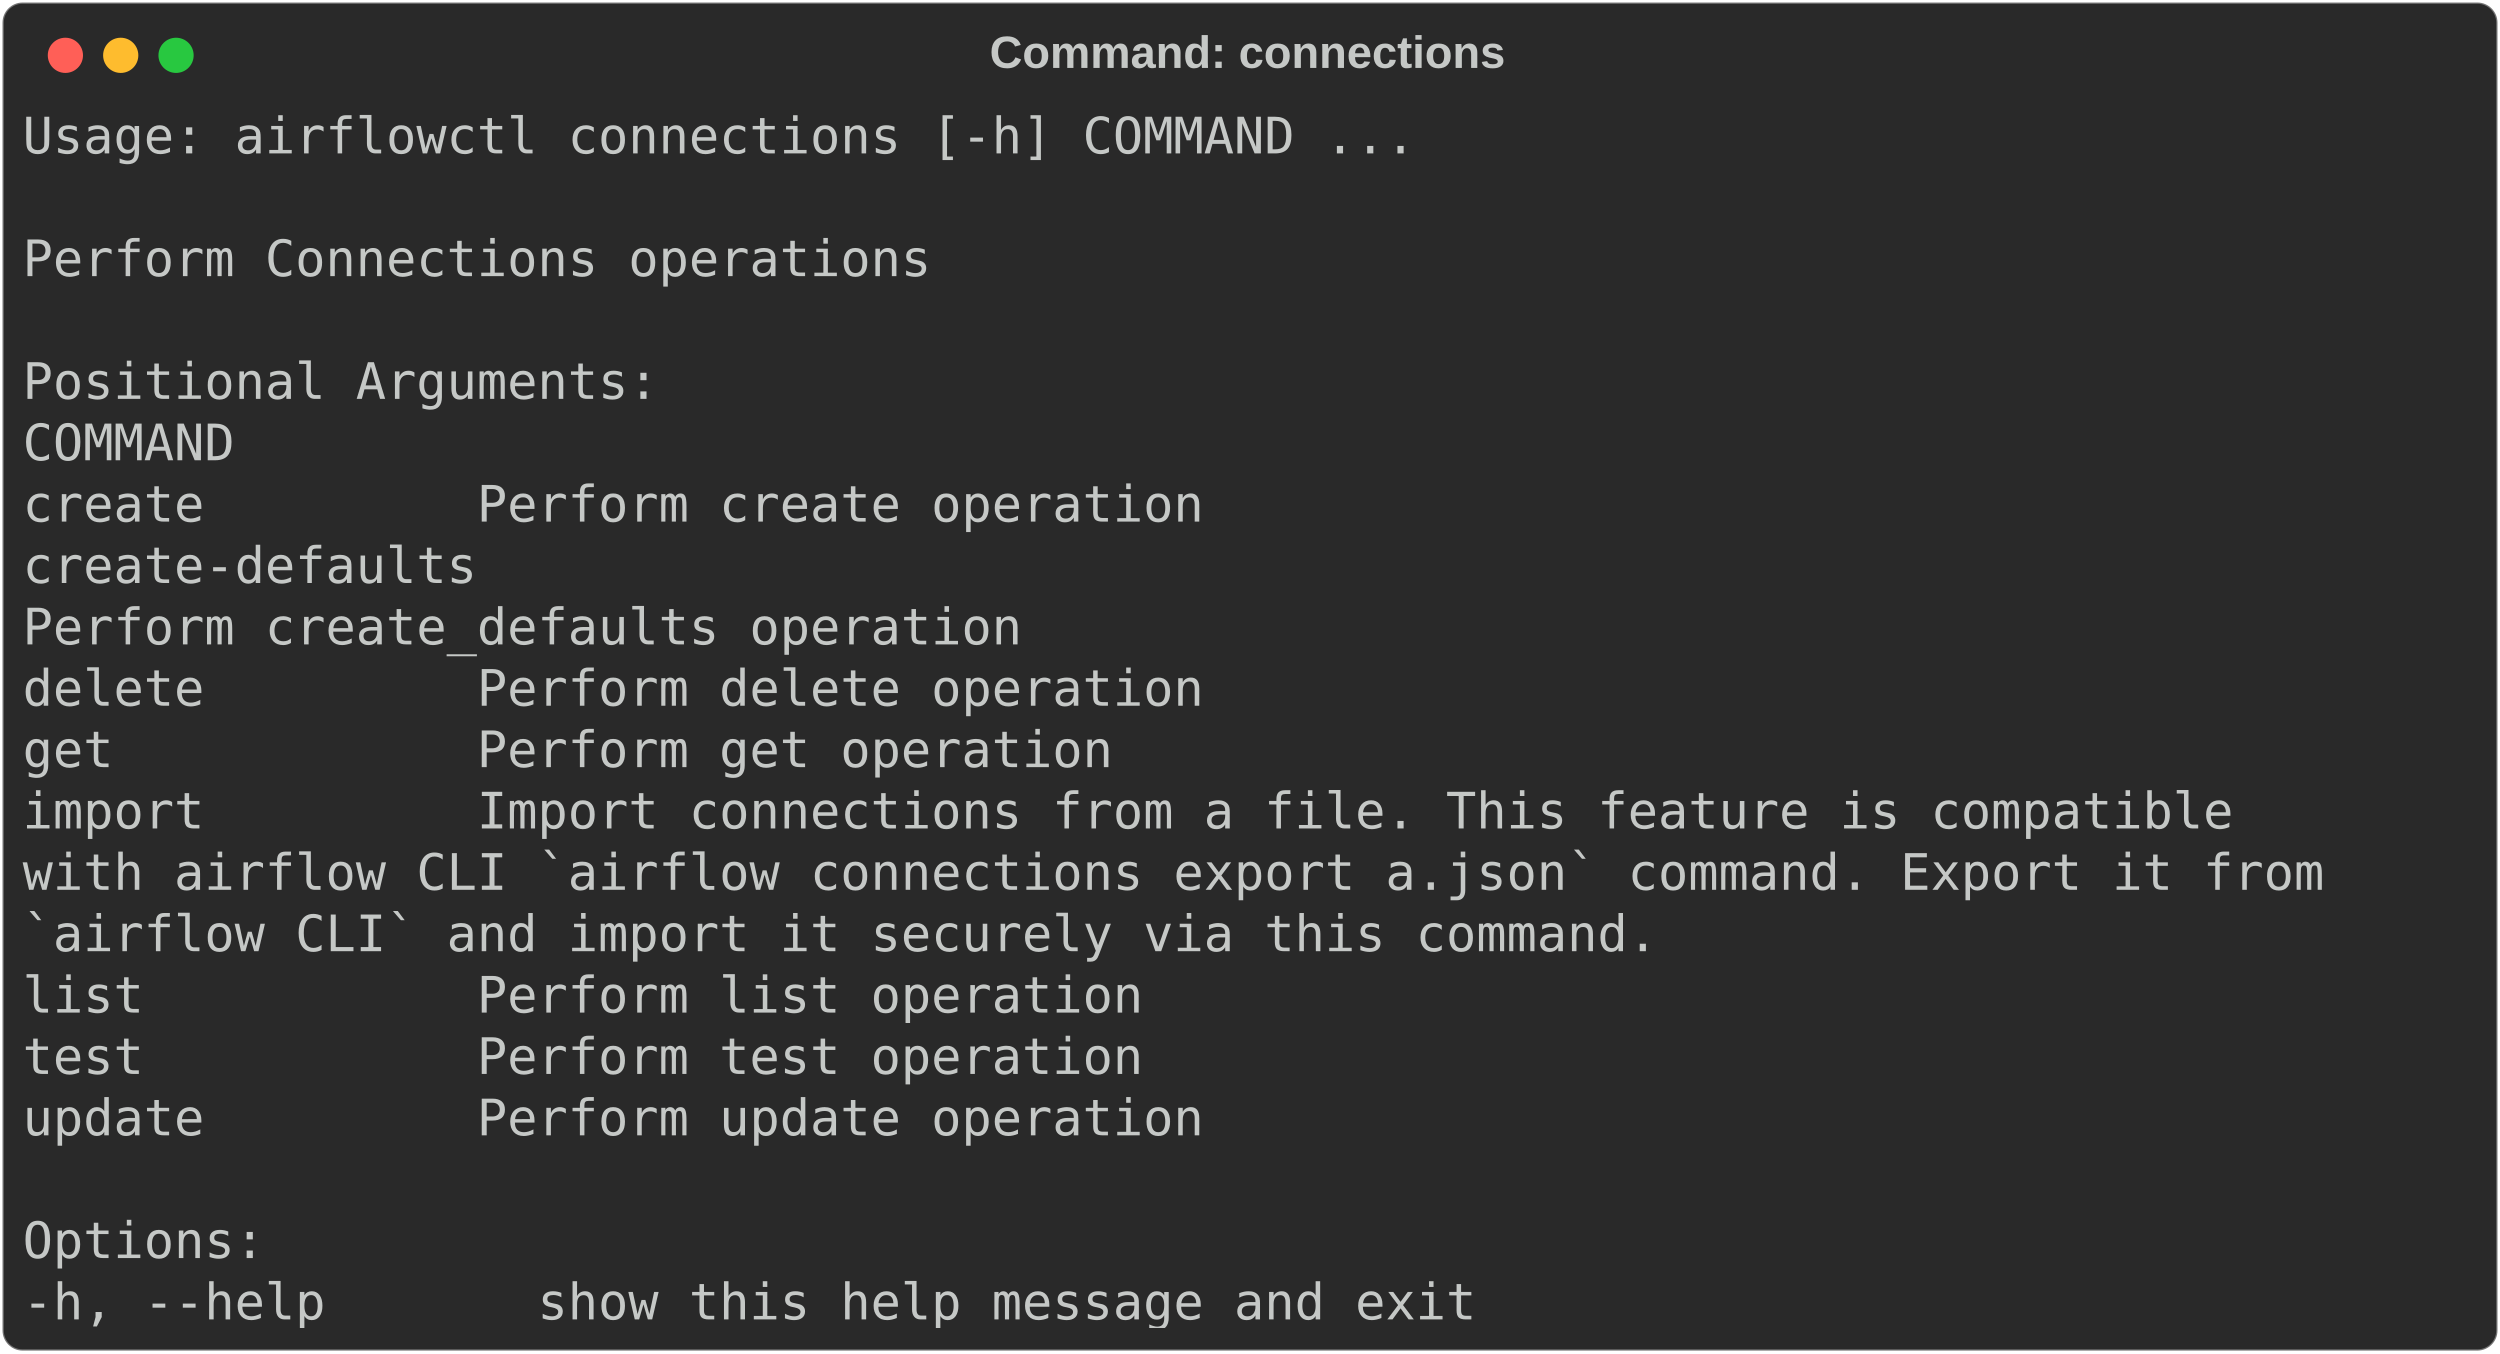
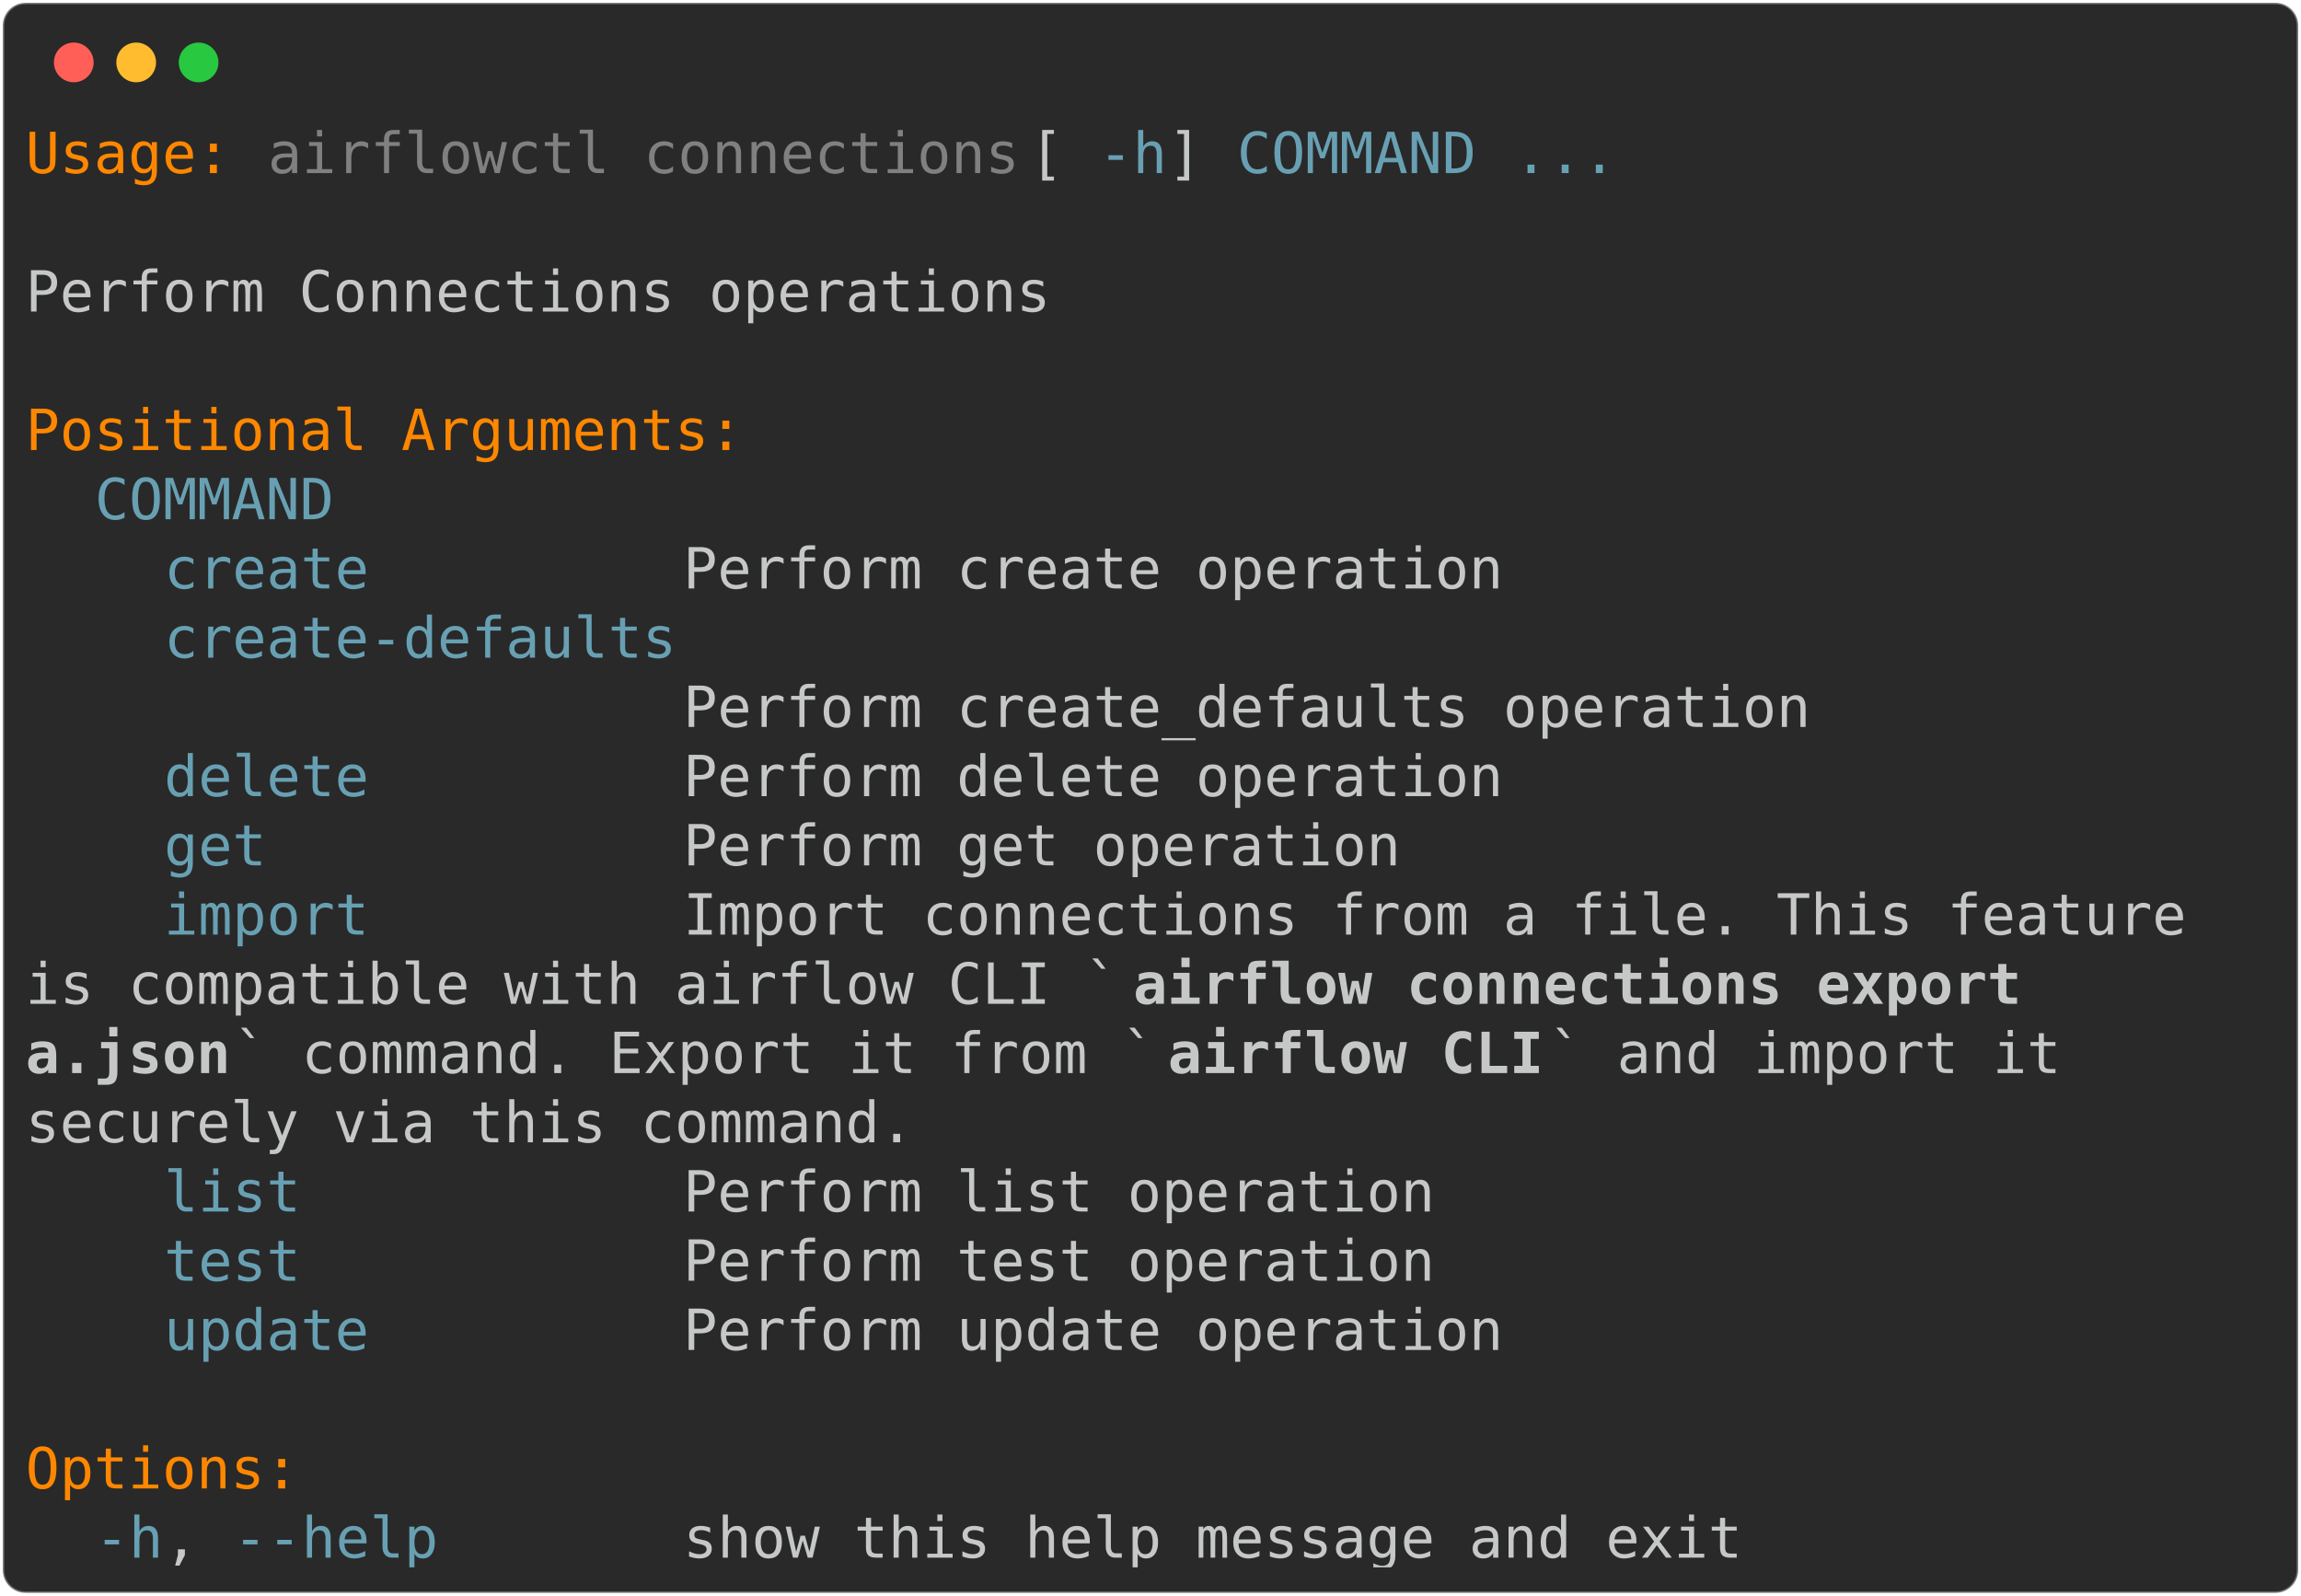
- <svg xmlns="http://www.w3.org/2000/svg" class="rich-terminal" viewBox="0 0 994 538.0">
+ <svg xmlns="http://www.w3.org/2000/svg" class="rich-terminal" viewBox="0 0 811 562.4">
  <style>

    @font-face {
        font-family: "Fira Code";
        src: local("FiraCode-Regular"),
                url("https://cdnjs.cloudflare.com/ajax/libs/firacode/6.2.0/woff2/FiraCode-Regular.woff2") format("woff2"),
                url("https://cdnjs.cloudflare.com/ajax/libs/firacode/6.2.0/woff/FiraCode-Regular.woff") format("woff");
        font-style: normal;
        font-weight: 400;
    }
    @font-face {
        font-family: "Fira Code";
        src: local("FiraCode-Bold"),
                url("https://cdnjs.cloudflare.com/ajax/libs/firacode/6.2.0/woff2/FiraCode-Bold.woff2") format("woff2"),
                url("https://cdnjs.cloudflare.com/ajax/libs/firacode/6.2.0/woff/FiraCode-Bold.woff") format("woff");
        font-style: bold;
        font-weight: 700;
    }

-     .terminal-3464592336-matrix {
+     .terminal-3087056112-matrix {
        font-family: Fira Code, monospace;
        font-size: 20px;
        line-height: 24.4px;
        font-variant-east-asian: full-width;
    }

-     .terminal-3464592336-title {
+     .terminal-3087056112-title {
        font-size: 18px;
        font-weight: bold;
        font-family: arial;
    }

-     .terminal-3464592336-r1 { fill: #c5c8c6 }
+     .terminal-3087056112-r1 { fill: #ff8700 }
+ .terminal-3087056112-r2 { fill: #c5c8c6 }
+ .terminal-3087056112-r3 { fill: #808080 }
+ .terminal-3087056112-r4 { fill: #68a0b3 }
+ .terminal-3087056112-r5 { fill: #c5c8c6;font-weight: bold }
    </style>
  <defs>
-     <clipPath id="terminal-3464592336-clip-terminal">
-       <rect x="0" y="0" width="975.0" height="487.0" />
+     <clipPath id="terminal-3087056112-clip-terminal">
+       <rect x="0" y="0" width="792.0" height="511.4" />
    </clipPath>
-     <clipPath id="terminal-3464592336-line-0">
-       <rect x="0" y="1.5" width="976" height="24.65" />
+     <clipPath id="terminal-3087056112-line-0">
+       <rect x="0" y="1.5" width="793" height="24.65" />
    </clipPath>
-     <clipPath id="terminal-3464592336-line-1">
-       <rect x="0" y="25.9" width="976" height="24.65" />
+     <clipPath id="terminal-3087056112-line-1">
+       <rect x="0" y="25.9" width="793" height="24.65" />
    </clipPath>
-     <clipPath id="terminal-3464592336-line-2">
-       <rect x="0" y="50.3" width="976" height="24.65" />
+     <clipPath id="terminal-3087056112-line-2">
+       <rect x="0" y="50.3" width="793" height="24.65" />
    </clipPath>
-     <clipPath id="terminal-3464592336-line-3">
-       <rect x="0" y="74.7" width="976" height="24.65" />
+     <clipPath id="terminal-3087056112-line-3">
+       <rect x="0" y="74.7" width="793" height="24.65" />
    </clipPath>
-     <clipPath id="terminal-3464592336-line-4">
-       <rect x="0" y="99.1" width="976" height="24.65" />
+     <clipPath id="terminal-3087056112-line-4">
+       <rect x="0" y="99.1" width="793" height="24.65" />
    </clipPath>
-     <clipPath id="terminal-3464592336-line-5">
-       <rect x="0" y="123.5" width="976" height="24.65" />
+     <clipPath id="terminal-3087056112-line-5">
+       <rect x="0" y="123.5" width="793" height="24.65" />
    </clipPath>
-     <clipPath id="terminal-3464592336-line-6">
-       <rect x="0" y="147.9" width="976" height="24.65" />
+     <clipPath id="terminal-3087056112-line-6">
+       <rect x="0" y="147.9" width="793" height="24.65" />
    </clipPath>
-     <clipPath id="terminal-3464592336-line-7">
-       <rect x="0" y="172.3" width="976" height="24.65" />
+     <clipPath id="terminal-3087056112-line-7">
+       <rect x="0" y="172.3" width="793" height="24.65" />
    </clipPath>
-     <clipPath id="terminal-3464592336-line-8">
-       <rect x="0" y="196.7" width="976" height="24.65" />
+     <clipPath id="terminal-3087056112-line-8">
+       <rect x="0" y="196.7" width="793" height="24.65" />
    </clipPath>
-     <clipPath id="terminal-3464592336-line-9">
-       <rect x="0" y="221.1" width="976" height="24.65" />
+     <clipPath id="terminal-3087056112-line-9">
+       <rect x="0" y="221.1" width="793" height="24.65" />
    </clipPath>
-     <clipPath id="terminal-3464592336-line-10">
-       <rect x="0" y="245.5" width="976" height="24.65" />
+     <clipPath id="terminal-3087056112-line-10">
+       <rect x="0" y="245.5" width="793" height="24.65" />
    </clipPath>
-     <clipPath id="terminal-3464592336-line-11">
-       <rect x="0" y="269.9" width="976" height="24.65" />
+     <clipPath id="terminal-3087056112-line-11">
+       <rect x="0" y="269.9" width="793" height="24.65" />
    </clipPath>
-     <clipPath id="terminal-3464592336-line-12">
-       <rect x="0" y="294.3" width="976" height="24.65" />
+     <clipPath id="terminal-3087056112-line-12">
+       <rect x="0" y="294.3" width="793" height="24.65" />
    </clipPath>
-     <clipPath id="terminal-3464592336-line-13">
-       <rect x="0" y="318.7" width="976" height="24.65" />
+     <clipPath id="terminal-3087056112-line-13">
+       <rect x="0" y="318.7" width="793" height="24.65" />
    </clipPath>
-     <clipPath id="terminal-3464592336-line-14">
-       <rect x="0" y="343.1" width="976" height="24.65" />
+     <clipPath id="terminal-3087056112-line-14">
+       <rect x="0" y="343.1" width="793" height="24.65" />
    </clipPath>
-     <clipPath id="terminal-3464592336-line-15">
-       <rect x="0" y="367.5" width="976" height="24.65" />
+     <clipPath id="terminal-3087056112-line-15">
+       <rect x="0" y="367.5" width="793" height="24.65" />
    </clipPath>
-     <clipPath id="terminal-3464592336-line-16">
-       <rect x="0" y="391.9" width="976" height="24.65" />
+     <clipPath id="terminal-3087056112-line-16">
+       <rect x="0" y="391.9" width="793" height="24.65" />
    </clipPath>
-     <clipPath id="terminal-3464592336-line-17">
-       <rect x="0" y="416.3" width="976" height="24.65" />
+     <clipPath id="terminal-3087056112-line-17">
+       <rect x="0" y="416.3" width="793" height="24.65" />
    </clipPath>
-     <clipPath id="terminal-3464592336-line-18">
-       <rect x="0" y="440.7" width="976" height="24.65" />
+     <clipPath id="terminal-3087056112-line-18">
+       <rect x="0" y="440.7" width="793" height="24.65" />
+     </clipPath>
+     <clipPath id="terminal-3087056112-line-19">
+       <rect x="0" y="465.1" width="793" height="24.65" />
    </clipPath>
  </defs>
-   <rect fill="#292929" stroke="rgba(255,255,255,0.35)" stroke-width="1" x="1" y="1" width="992" height="536" rx="8" />
-   <text class="terminal-3464592336-title" fill="#c5c8c6" text-anchor="middle" x="496" y="27">Command: connections</text>
+   <rect fill="#292929" stroke="rgba(255,255,255,0.35)" stroke-width="1" x="1" y="1" width="809" height="560.4" rx="8" />
  <g transform="translate(26,22)">
    <circle cx="0" cy="0" r="7" fill="#ff5f57" />
    <circle cx="22" cy="0" r="7" fill="#febc2e" />
    <circle cx="44" cy="0" r="7" fill="#28c840" />
  </g>
-   <g transform="translate(9, 41)" clip-path="url(#terminal-3464592336-clip-terminal)">
-     <g class="terminal-3464592336-matrix">
-       <text class="terminal-3464592336-r1" x="0" y="20" textLength="561.2" clip-path="url(#terminal-3464592336-line-0)">Usage: airflowctl connections [-h] COMMAND ...</text>
-       <text class="terminal-3464592336-r1" x="976" y="20" textLength="12.2" clip-path="url(#terminal-3464592336-line-0)">
+   <g transform="translate(9, 41)" clip-path="url(#terminal-3087056112-clip-terminal)">
+     <g class="terminal-3087056112-matrix">
+       <text class="terminal-3087056112-r1" x="0" y="20" textLength="73.2" clip-path="url(#terminal-3087056112-line-0)">Usage:</text>
+       <text class="terminal-3087056112-r3" x="85.4" y="20" textLength="268.4" clip-path="url(#terminal-3087056112-line-0)">airflowctl connections</text>
+       <text class="terminal-3087056112-r2" x="353.8" y="20" textLength="24.4" clip-path="url(#terminal-3087056112-line-0)"> [</text>
+       <text class="terminal-3087056112-r4" x="378.2" y="20" textLength="24.4" clip-path="url(#terminal-3087056112-line-0)">-h</text>
+       <text class="terminal-3087056112-r2" x="402.6" y="20" textLength="24.4" clip-path="url(#terminal-3087056112-line-0)">] </text>
+       <text class="terminal-3087056112-r4" x="427" y="20" textLength="85.4" clip-path="url(#terminal-3087056112-line-0)">COMMAND</text>
+       <text class="terminal-3087056112-r4" x="524.6" y="20" textLength="36.6" clip-path="url(#terminal-3087056112-line-0)">...</text>
+       <text class="terminal-3087056112-r2" x="793" y="20" textLength="12.2" clip-path="url(#terminal-3087056112-line-0)">
</text>
-       <text class="terminal-3464592336-r1" x="976" y="44.4" textLength="12.2" clip-path="url(#terminal-3464592336-line-1)">
+       <text class="terminal-3087056112-r2" x="793" y="44.4" textLength="12.2" clip-path="url(#terminal-3087056112-line-1)">
</text>
-       <text class="terminal-3464592336-r1" x="0" y="68.8" textLength="366" clip-path="url(#terminal-3464592336-line-2)">Perform Connections operations</text>
-       <text class="terminal-3464592336-r1" x="976" y="68.8" textLength="12.2" clip-path="url(#terminal-3464592336-line-2)">
+       <text class="terminal-3087056112-r2" x="0" y="68.8" textLength="366" clip-path="url(#terminal-3087056112-line-2)">Perform Connections operations</text>
+       <text class="terminal-3087056112-r2" x="793" y="68.8" textLength="12.2" clip-path="url(#terminal-3087056112-line-2)">
</text>
-       <text class="terminal-3464592336-r1" x="976" y="93.2" textLength="12.2" clip-path="url(#terminal-3464592336-line-3)">
+       <text class="terminal-3087056112-r2" x="793" y="93.2" textLength="12.2" clip-path="url(#terminal-3087056112-line-3)">
</text>
-       <text class="terminal-3464592336-r1" x="0" y="117.6" textLength="256.2" clip-path="url(#terminal-3464592336-line-4)">Positional Arguments:</text>
-       <text class="terminal-3464592336-r1" x="976" y="117.6" textLength="12.2" clip-path="url(#terminal-3464592336-line-4)">
+       <text class="terminal-3087056112-r1" x="0" y="117.6" textLength="256.2" clip-path="url(#terminal-3087056112-line-4)">Positional Arguments:</text>
+       <text class="terminal-3087056112-r2" x="793" y="117.6" textLength="12.2" clip-path="url(#terminal-3087056112-line-4)">
</text>
-       <text class="terminal-3464592336-r1" x="0" y="142" textLength="109.8" clip-path="url(#terminal-3464592336-line-5)">  COMMAND</text>
-       <text class="terminal-3464592336-r1" x="976" y="142" textLength="12.2" clip-path="url(#terminal-3464592336-line-5)">
+       <text class="terminal-3087056112-r4" x="24.4" y="142" textLength="85.4" clip-path="url(#terminal-3087056112-line-5)">COMMAND</text>
+       <text class="terminal-3087056112-r2" x="793" y="142" textLength="12.2" clip-path="url(#terminal-3087056112-line-5)">
</text>
-       <text class="terminal-3464592336-r1" x="0" y="166.4" textLength="524.6" clip-path="url(#terminal-3464592336-line-6)">    create         Perform create operation</text>
-       <text class="terminal-3464592336-r1" x="976" y="166.4" textLength="12.2" clip-path="url(#terminal-3464592336-line-6)">
+       <text class="terminal-3087056112-r4" x="48.8" y="166.4" textLength="73.2" clip-path="url(#terminal-3087056112-line-6)">create</text>
+       <text class="terminal-3087056112-r2" x="231.8" y="166.4" textLength="292.8" clip-path="url(#terminal-3087056112-line-6)">Perform create operation</text>
+       <text class="terminal-3087056112-r2" x="793" y="166.4" textLength="12.2" clip-path="url(#terminal-3087056112-line-6)">
</text>
-       <text class="terminal-3464592336-r1" x="0" y="190.8" textLength="231.8" clip-path="url(#terminal-3464592336-line-7)">    create-defaults</text>
-       <text class="terminal-3464592336-r1" x="976" y="190.8" textLength="12.2" clip-path="url(#terminal-3464592336-line-7)">
+       <text class="terminal-3087056112-r4" x="48.8" y="190.8" textLength="183" clip-path="url(#terminal-3087056112-line-7)">create-defaults</text>
+       <text class="terminal-3087056112-r2" x="793" y="190.8" textLength="12.2" clip-path="url(#terminal-3087056112-line-7)">
</text>
-       <text class="terminal-3464592336-r1" x="0" y="215.2" textLength="634.4" clip-path="url(#terminal-3464592336-line-8)">                   Perform create_defaults operation</text>
-       <text class="terminal-3464592336-r1" x="976" y="215.2" textLength="12.2" clip-path="url(#terminal-3464592336-line-8)">
+       <text class="terminal-3087056112-r2" x="231.8" y="215.2" textLength="402.6" clip-path="url(#terminal-3087056112-line-8)">Perform create_defaults operation</text>
+       <text class="terminal-3087056112-r2" x="793" y="215.2" textLength="12.2" clip-path="url(#terminal-3087056112-line-8)">
</text>
-       <text class="terminal-3464592336-r1" x="0" y="239.6" textLength="524.6" clip-path="url(#terminal-3464592336-line-9)">    delete         Perform delete operation</text>
-       <text class="terminal-3464592336-r1" x="976" y="239.6" textLength="12.2" clip-path="url(#terminal-3464592336-line-9)">
+       <text class="terminal-3087056112-r4" x="48.8" y="239.6" textLength="73.2" clip-path="url(#terminal-3087056112-line-9)">delete</text>
+       <text class="terminal-3087056112-r2" x="231.8" y="239.6" textLength="292.8" clip-path="url(#terminal-3087056112-line-9)">Perform delete operation</text>
+       <text class="terminal-3087056112-r2" x="793" y="239.6" textLength="12.2" clip-path="url(#terminal-3087056112-line-9)">
</text>
-       <text class="terminal-3464592336-r1" x="0" y="264" textLength="488" clip-path="url(#terminal-3464592336-line-10)">    get            Perform get operation</text>
-       <text class="terminal-3464592336-r1" x="976" y="264" textLength="12.2" clip-path="url(#terminal-3464592336-line-10)">
+       <text class="terminal-3087056112-r4" x="48.8" y="264" textLength="36.6" clip-path="url(#terminal-3087056112-line-10)">get</text>
+       <text class="terminal-3087056112-r2" x="231.8" y="264" textLength="256.2" clip-path="url(#terminal-3087056112-line-10)">Perform get operation</text>
+       <text class="terminal-3087056112-r2" x="793" y="264" textLength="12.2" clip-path="url(#terminal-3087056112-line-10)">
</text>
-       <text class="terminal-3464592336-r1" x="0" y="288.4" textLength="951.6" clip-path="url(#terminal-3464592336-line-11)">    import         Import connections from a file. This feature is compatible </text>
-       <text class="terminal-3464592336-r1" x="976" y="288.4" textLength="12.2" clip-path="url(#terminal-3464592336-line-11)">
+       <text class="terminal-3087056112-r4" x="48.8" y="288.4" textLength="73.2" clip-path="url(#terminal-3087056112-line-11)">import</text>
+       <text class="terminal-3087056112-r2" x="231.8" y="288.4" textLength="549" clip-path="url(#terminal-3087056112-line-11)">Import connections from a file. This feature </text>
+       <text class="terminal-3087056112-r2" x="793" y="288.4" textLength="12.2" clip-path="url(#terminal-3087056112-line-11)">
</text>
-       <text class="terminal-3464592336-r1" x="0" y="312.8" textLength="939.4" clip-path="url(#terminal-3464592336-line-12)">with airflow CLI `airflow connections export a.json` command. Export it from </text>
-       <text class="terminal-3464592336-r1" x="976" y="312.8" textLength="12.2" clip-path="url(#terminal-3464592336-line-12)">
+       <text class="terminal-3087056112-r2" x="0" y="312.8" textLength="390.4" clip-path="url(#terminal-3087056112-line-12)">is compatible with airflow CLI `</text>
+       <text class="terminal-3087056112-r5" x="390.4" y="312.8" textLength="329.4" clip-path="url(#terminal-3087056112-line-12)">airflow connections export </text>
+       <text class="terminal-3087056112-r2" x="793" y="312.8" textLength="12.2" clip-path="url(#terminal-3087056112-line-12)">
</text>
-       <text class="terminal-3464592336-r1" x="0" y="337.2" textLength="658.8" clip-path="url(#terminal-3464592336-line-13)">`airflow CLI` and import it securely via this command.</text>
-       <text class="terminal-3464592336-r1" x="976" y="337.2" textLength="12.2" clip-path="url(#terminal-3464592336-line-13)">
+       <text class="terminal-3087056112-r5" x="0" y="337.2" textLength="73.2" clip-path="url(#terminal-3087056112-line-13)">a.json</text>
+       <text class="terminal-3087056112-r2" x="73.2" y="337.2" textLength="329.4" clip-path="url(#terminal-3087056112-line-13)">` command. Export it from `</text>
+       <text class="terminal-3087056112-r5" x="402.6" y="337.2" textLength="134.2" clip-path="url(#terminal-3087056112-line-13)">airflow CLI</text>
+       <text class="terminal-3087056112-r2" x="536.8" y="337.2" textLength="195.2" clip-path="url(#terminal-3087056112-line-13)">` and import it </text>
+       <text class="terminal-3087056112-r2" x="793" y="337.2" textLength="12.2" clip-path="url(#terminal-3087056112-line-13)">
</text>
-       <text class="terminal-3464592336-r1" x="0" y="361.6" textLength="500.2" clip-path="url(#terminal-3464592336-line-14)">    list           Perform list operation</text>
-       <text class="terminal-3464592336-r1" x="976" y="361.6" textLength="12.2" clip-path="url(#terminal-3464592336-line-14)">
+       <text class="terminal-3087056112-r2" x="0" y="361.6" textLength="317.2" clip-path="url(#terminal-3087056112-line-14)">securely via this command.</text>
+       <text class="terminal-3087056112-r2" x="793" y="361.6" textLength="12.2" clip-path="url(#terminal-3087056112-line-14)">
</text>
-       <text class="terminal-3464592336-r1" x="0" y="386" textLength="500.2" clip-path="url(#terminal-3464592336-line-15)">    test           Perform test operation</text>
-       <text class="terminal-3464592336-r1" x="976" y="386" textLength="12.2" clip-path="url(#terminal-3464592336-line-15)">
+       <text class="terminal-3087056112-r4" x="48.8" y="386" textLength="48.8" clip-path="url(#terminal-3087056112-line-15)">list</text>
+       <text class="terminal-3087056112-r2" x="231.8" y="386" textLength="268.4" clip-path="url(#terminal-3087056112-line-15)">Perform list operation</text>
+       <text class="terminal-3087056112-r2" x="793" y="386" textLength="12.2" clip-path="url(#terminal-3087056112-line-15)">
</text>
-       <text class="terminal-3464592336-r1" x="0" y="410.4" textLength="524.6" clip-path="url(#terminal-3464592336-line-16)">    update         Perform update operation</text>
-       <text class="terminal-3464592336-r1" x="976" y="410.4" textLength="12.2" clip-path="url(#terminal-3464592336-line-16)">
+       <text class="terminal-3087056112-r4" x="48.8" y="410.4" textLength="48.8" clip-path="url(#terminal-3087056112-line-16)">test</text>
+       <text class="terminal-3087056112-r2" x="231.8" y="410.4" textLength="268.4" clip-path="url(#terminal-3087056112-line-16)">Perform test operation</text>
+       <text class="terminal-3087056112-r2" x="793" y="410.4" textLength="12.2" clip-path="url(#terminal-3087056112-line-16)">
</text>
-       <text class="terminal-3464592336-r1" x="976" y="434.8" textLength="12.2" clip-path="url(#terminal-3464592336-line-17)">
+       <text class="terminal-3087056112-r4" x="48.8" y="434.8" textLength="73.2" clip-path="url(#terminal-3087056112-line-17)">update</text>
+       <text class="terminal-3087056112-r2" x="231.8" y="434.8" textLength="292.8" clip-path="url(#terminal-3087056112-line-17)">Perform update operation</text>
+       <text class="terminal-3087056112-r2" x="793" y="434.8" textLength="12.2" clip-path="url(#terminal-3087056112-line-17)">
</text>
-       <text class="terminal-3464592336-r1" x="0" y="459.2" textLength="97.6" clip-path="url(#terminal-3464592336-line-18)">Options:</text>
-       <text class="terminal-3464592336-r1" x="976" y="459.2" textLength="12.2" clip-path="url(#terminal-3464592336-line-18)">
+       <text class="terminal-3087056112-r2" x="793" y="459.2" textLength="12.2" clip-path="url(#terminal-3087056112-line-18)">
</text>
-       <text class="terminal-3464592336-r1" x="0" y="483.6" textLength="610" clip-path="url(#terminal-3464592336-line-19)">  -h, --help       show this help message and exit</text>
-       <text class="terminal-3464592336-r1" x="976" y="483.6" textLength="12.2" clip-path="url(#terminal-3464592336-line-19)">
+       <text class="terminal-3087056112-r1" x="0" y="483.6" textLength="97.6" clip-path="url(#terminal-3087056112-line-19)">Options:</text>
+       <text class="terminal-3087056112-r2" x="793" y="483.6" textLength="12.2" clip-path="url(#terminal-3087056112-line-19)">
+ </text>
+       <text class="terminal-3087056112-r4" x="24.4" y="508" textLength="24.4" clip-path="url(#terminal-3087056112-line-20)">-h</text>
+       <text class="terminal-3087056112-r2" x="48.8" y="508" textLength="24.4" clip-path="url(#terminal-3087056112-line-20)">, </text>
+       <text class="terminal-3087056112-r4" x="73.2" y="508" textLength="73.2" clip-path="url(#terminal-3087056112-line-20)">--help</text>
+       <text class="terminal-3087056112-r2" x="231.8" y="508" textLength="378.2" clip-path="url(#terminal-3087056112-line-20)">show this help message and exit</text>
+       <text class="terminal-3087056112-r2" x="793" y="508" textLength="12.2" clip-path="url(#terminal-3087056112-line-20)">
</text>
    </g>
  </g>
</svg>
